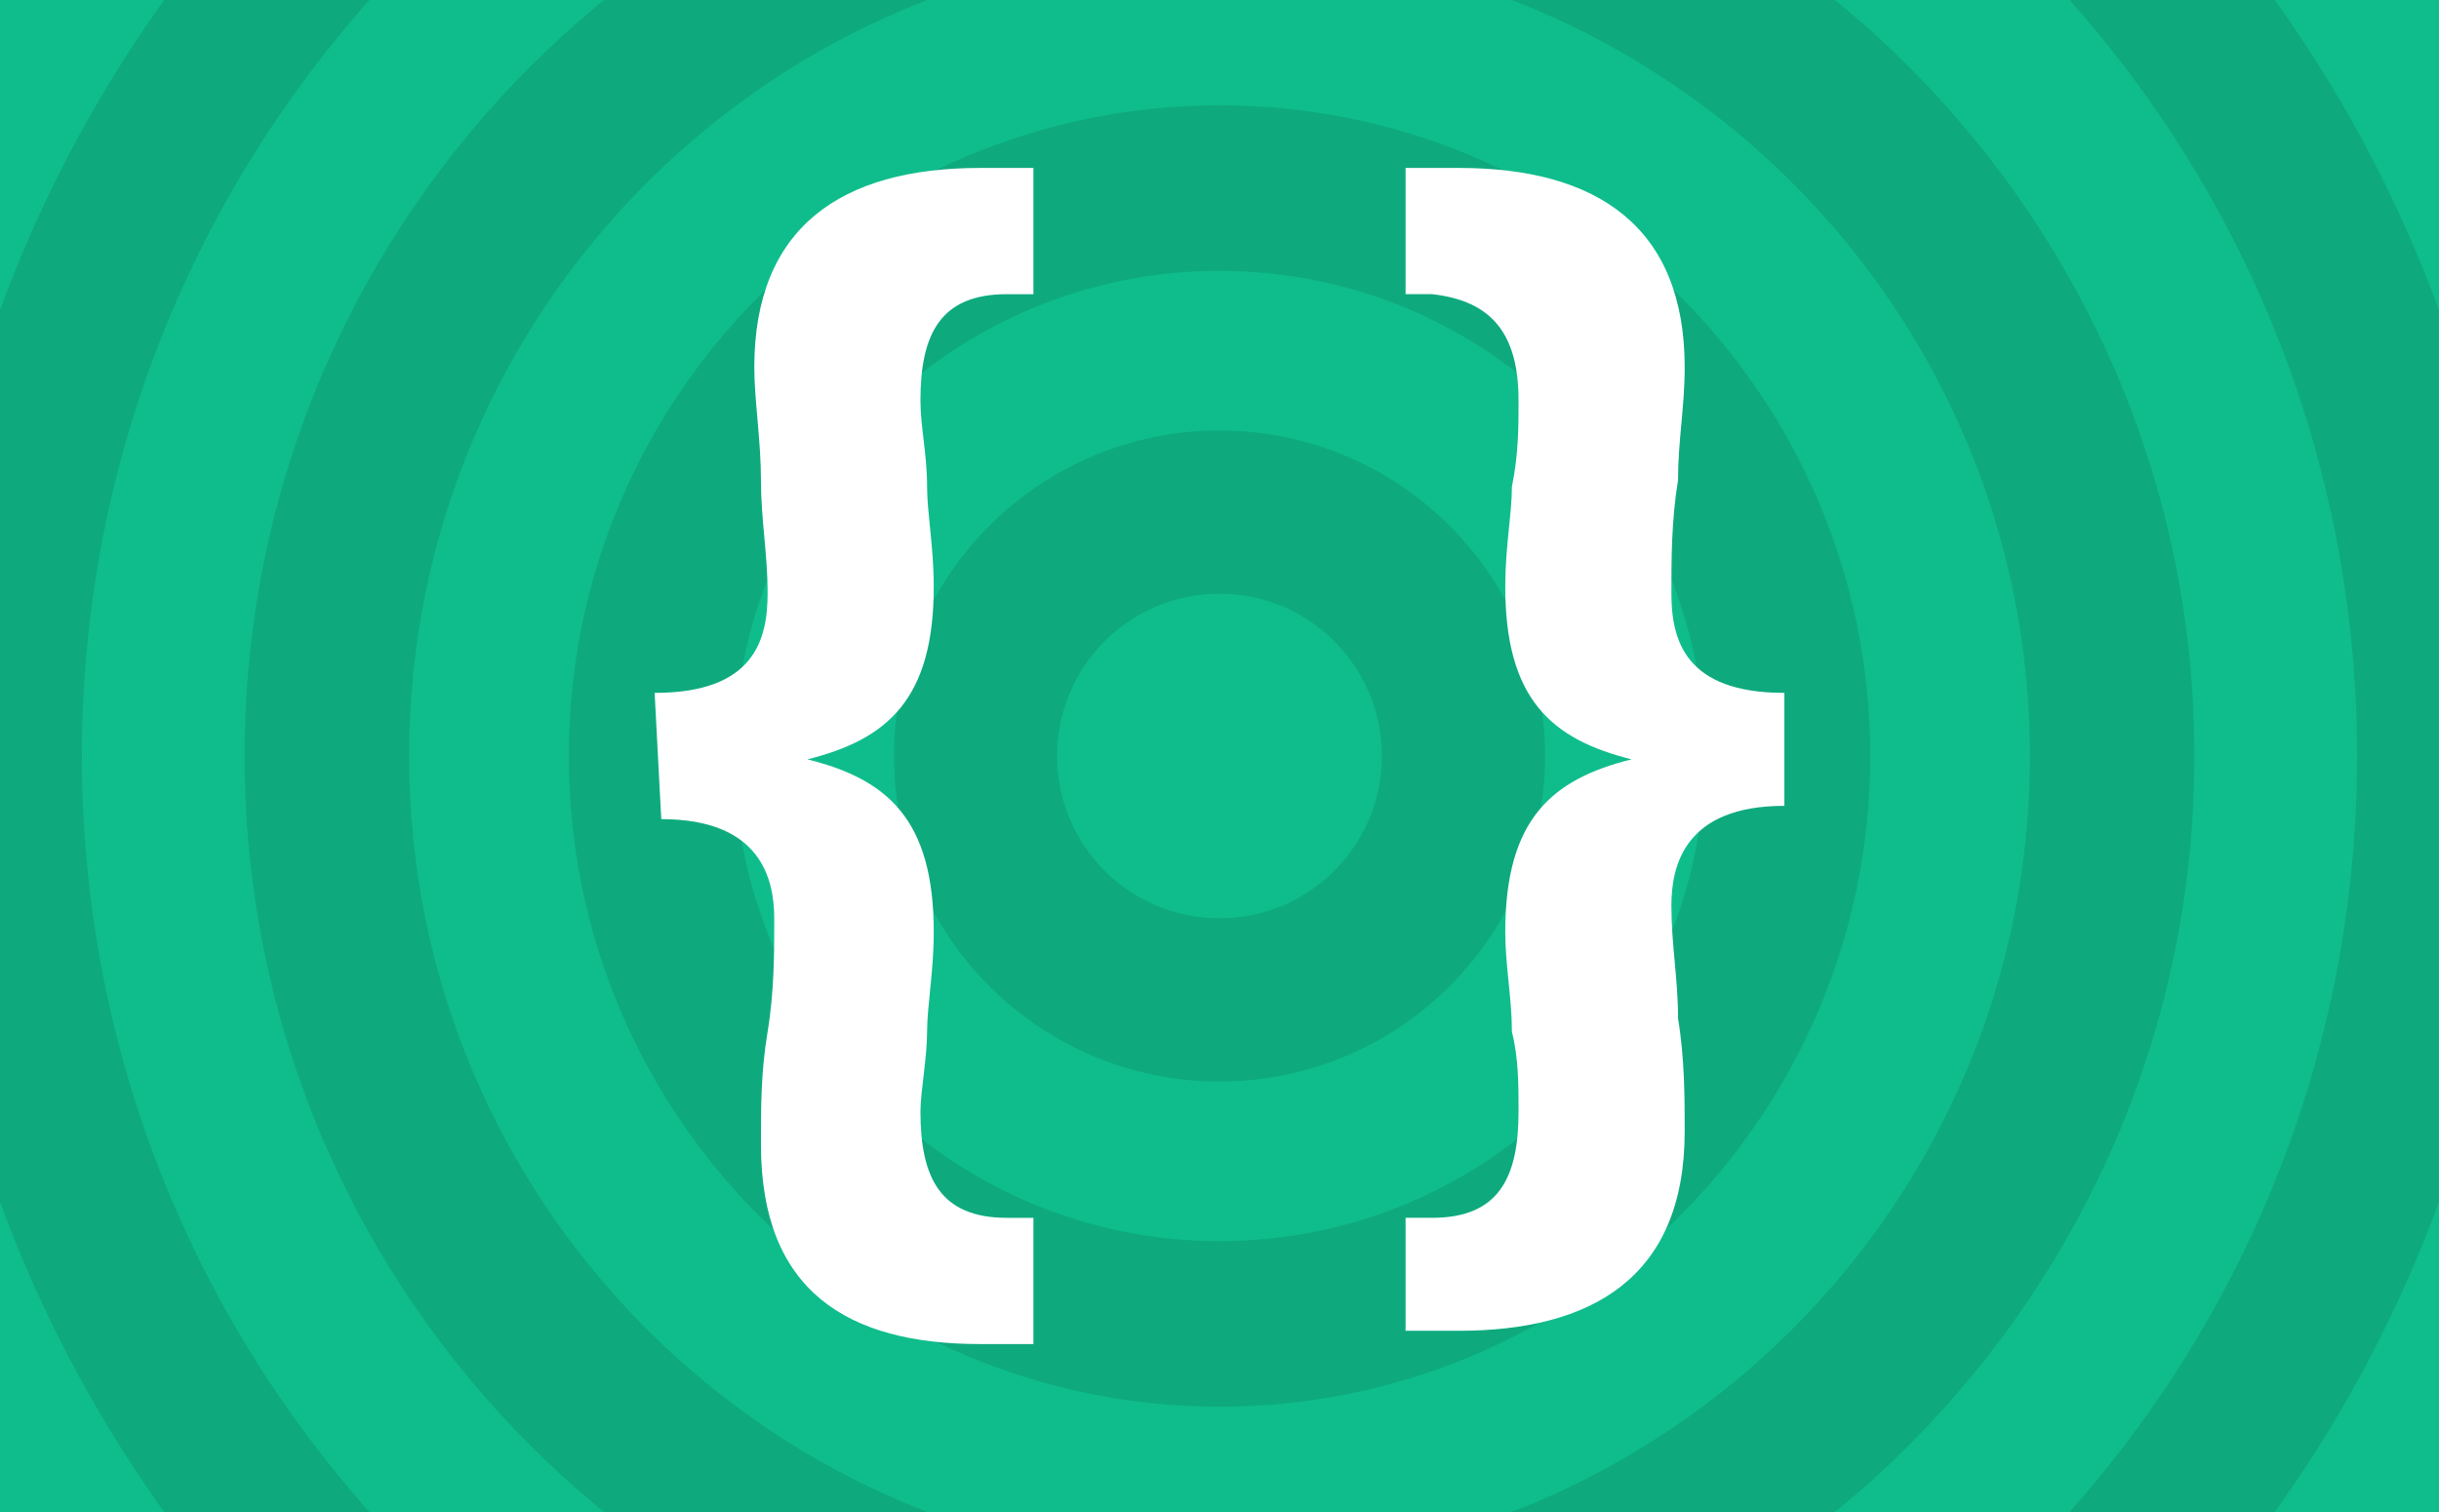
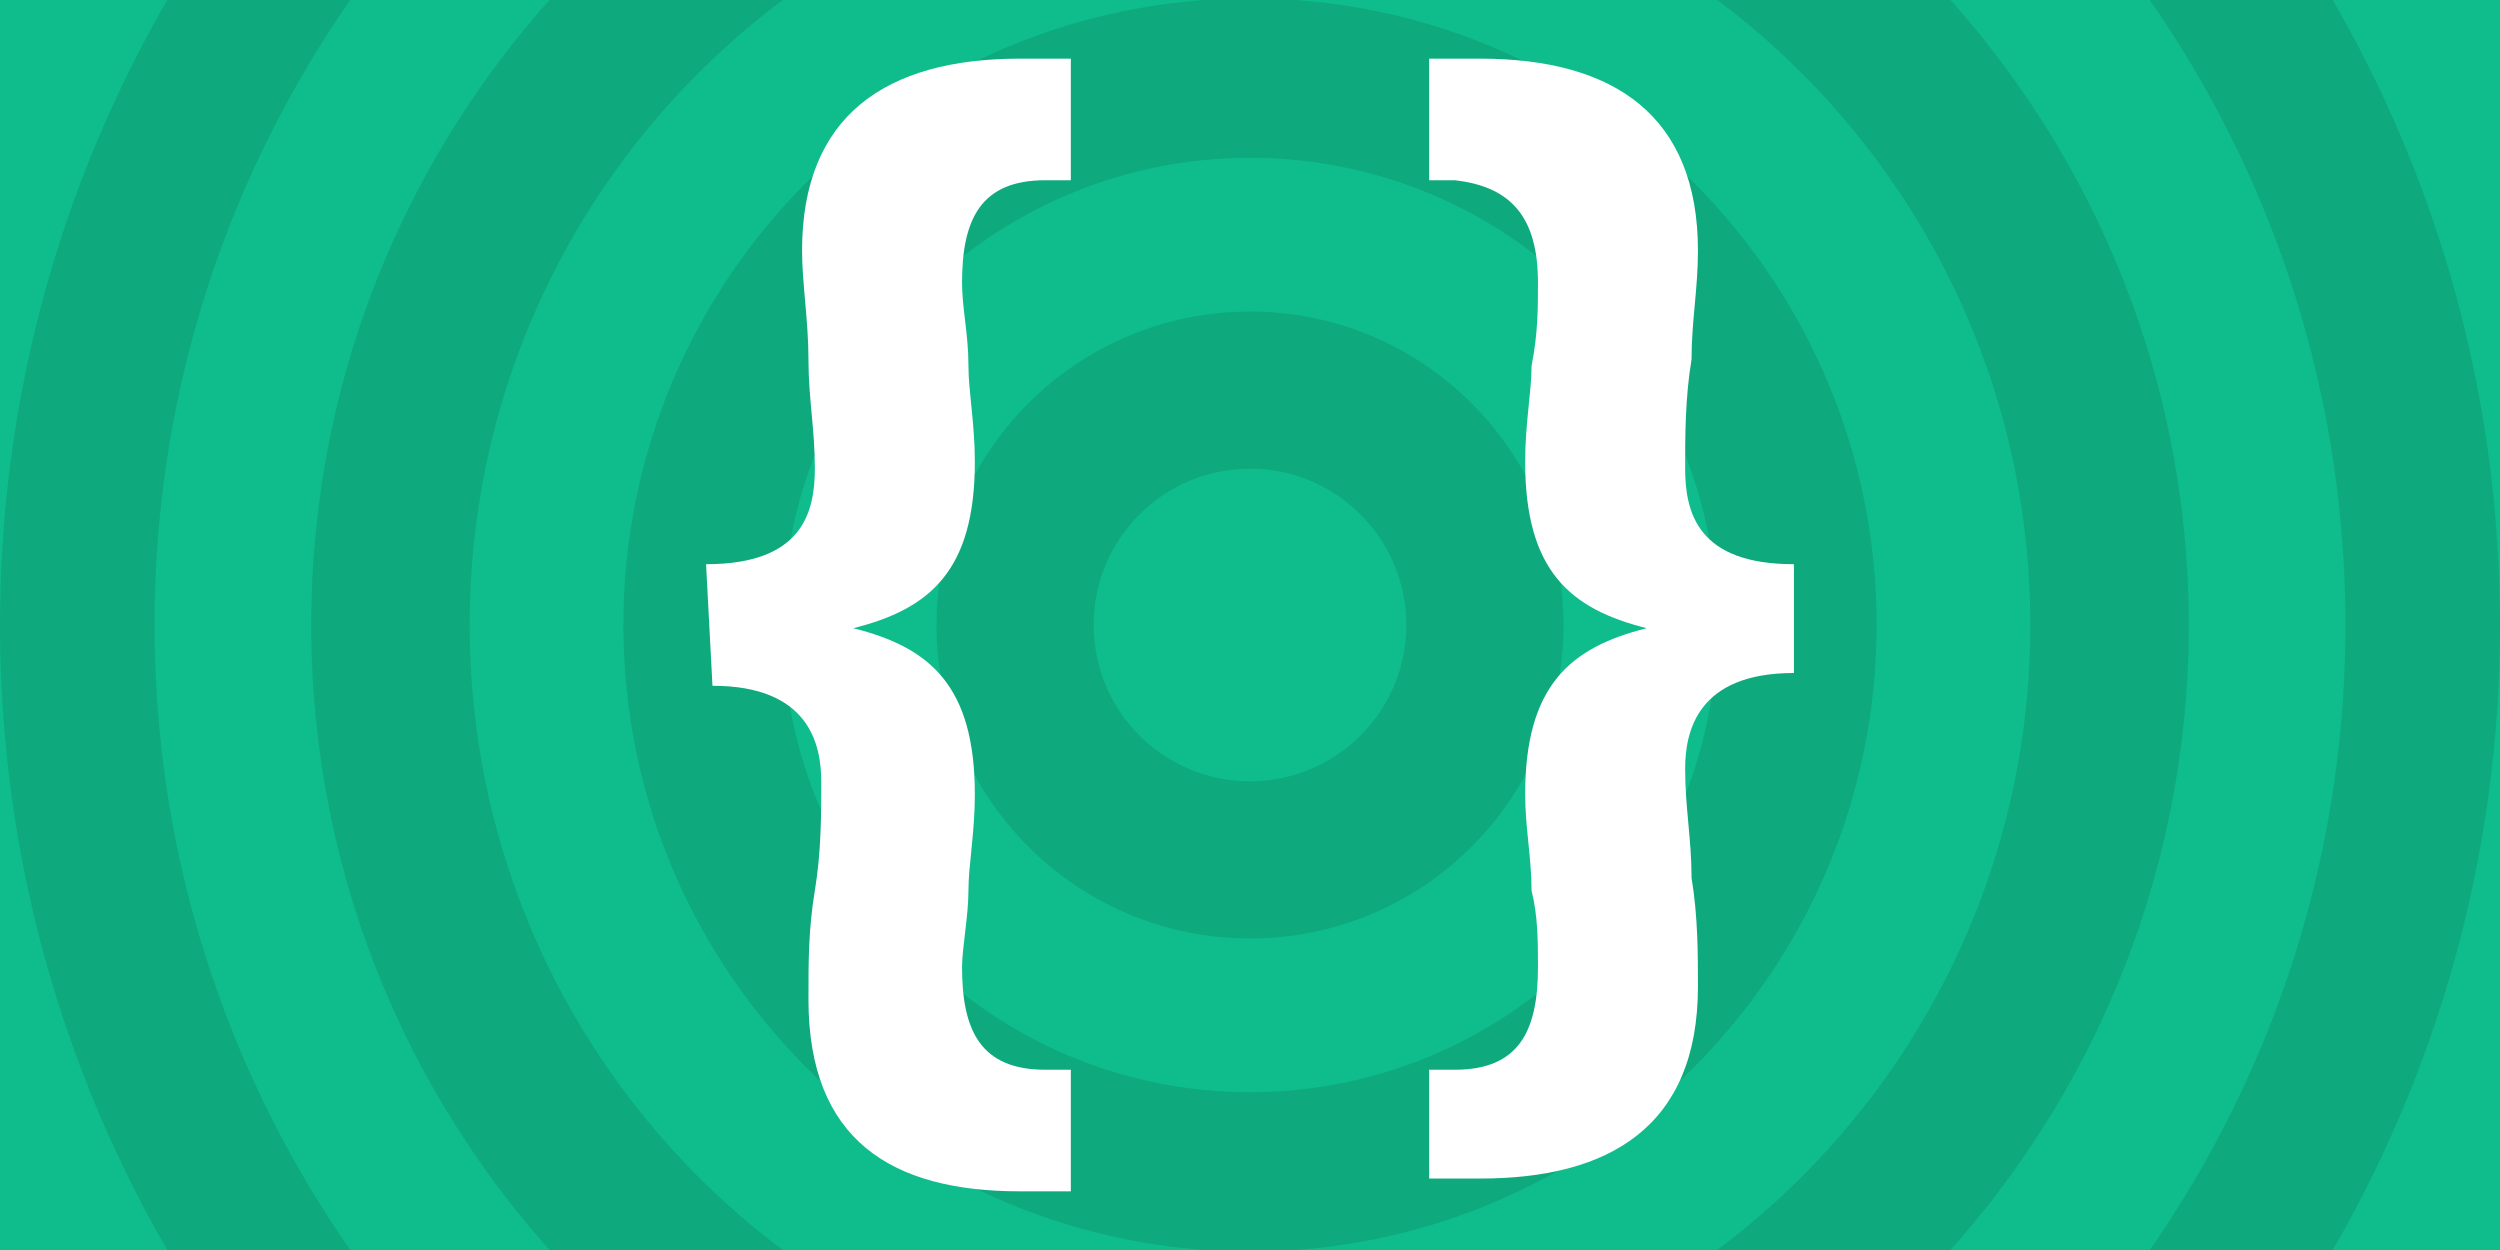
- <svg xmlns="http://www.w3.org/2000/svg" width="600" height="372">
-   <path fill="#0fbd8c" d="M0 0h600v372H0z" />
-   <path fill="#ffd641" d="M-19.344 186C-19.344 9.631 123.631-133.344 300-133.344c176.369 0 319.344 142.975 319.344 319.344 0 176.369-142.975 319.344-319.344 319.344-176.369 0-319.344-142.975-319.344-319.344Z" style="fill:#0eaa7e;fill-opacity:1;fill-rule:nonzero;stroke-linecap:butt;stroke-linejoin:miter;stroke-miterlimit:10;stroke-dasharray:none;stroke-dashoffset:0" />
-   <path fill="#ffc800" d="M20.156 186C20.156 31.446 145.446-93.844 300-93.844c154.554 0 279.844 125.29 279.844 279.844 0 154.554-125.29 279.844-279.844 279.844S20.156 340.554 20.156 186Z" style="fill:#0fbd8c;fill-opacity:1;fill-rule:nonzero;stroke-linecap:butt;stroke-linejoin:miter;stroke-miterlimit:10;stroke-dasharray:none;stroke-dashoffset:0" />
-   <path fill="#ffd641" d="M60.156 186c0-132.462 107.382-239.844 239.844-239.844 132.462 0 239.844 107.382 239.844 239.844 0 132.462-107.382 239.844-239.844 239.844-132.462 0-239.844-107.382-239.844-239.844Z" style="fill:#0eaa7e;fill-opacity:1;fill-rule:nonzero;stroke-linecap:butt;stroke-linejoin:miter;stroke-miterlimit:10;stroke-dasharray:none;stroke-dashoffset:0" />
-   <path fill="#ffc800" d="M100.656 186C100.656 75.905 189.905-13.344 300-13.344c110.095 0 199.344 89.249 199.344 199.344 0 110.095-89.249 199.344-199.344 199.344-110.095 0-199.344-89.249-199.344-199.344z" style="fill:#0fbd8c;fill-opacity:1;fill-rule:nonzero;stroke-linecap:butt;stroke-linejoin:miter;stroke-miterlimit:10;stroke-dasharray:none;stroke-dashoffset:0" />
-   <path fill="#ffd641" d="M139.906 186c0-88.418 71.677-160.094 160.094-160.094S460.094 97.582 460.094 186c0 88.418-71.677 160.094-160.094 160.094-88.418 0-160.094-71.677-160.094-160.094z" style="fill:#0eaa7e;fill-opacity:1;fill-rule:nonzero;stroke-linecap:butt;stroke-linejoin:miter;stroke-miterlimit:10;stroke-dasharray:none;stroke-dashoffset:0" />
-   <path fill="#ffc800" d="M180.656 186c0-65.912 53.432-119.344 119.344-119.344 65.912 0 119.344 53.432 119.344 119.344 0 65.912-53.432 119.344-119.344 119.344s-119.344-53.432-119.344-119.344z" style="fill:#0fbd8c;fill-opacity:1;fill-rule:nonzero;stroke-linecap:butt;stroke-linejoin:miter;stroke-miterlimit:10;stroke-dasharray:none;stroke-dashoffset:0" />
-   <path fill="#ffd641" d="M219.906 186c0-44.235 35.859-80.094 80.094-80.094 44.235 0 80.094 35.859 80.094 80.094 0 44.235-35.859 80.094-80.094 80.094s-80.094-35.859-80.094-80.094z" style="fill:#0eaa7e;fill-opacity:1;fill-rule:nonzero;stroke-linecap:butt;stroke-linejoin:miter;stroke-miterlimit:10;stroke-dasharray:none;stroke-dashoffset:0" />
-   <path fill="#ffc800" d="M260.073 186c0-22.051 17.876-39.927 39.927-39.927 22.051 0 39.927 17.876 39.927 39.927 0 22.051-17.876 39.927-39.927 39.927-22.051 0-39.927-17.876-39.927-39.927z" style="fill:#0fbd8c;fill-opacity:1;fill-rule:nonzero;stroke-linecap:butt;stroke-linejoin:miter;stroke-miterlimit:10;stroke-dasharray:none;stroke-dashoffset:0" />
-   <path fill="#fff" d="M161.04 170.47c24.522 0 27.792-13.079 27.792-24.524 0-9.809-1.635-17.984-1.635-27.792 0-9.808-1.635-19.618-1.635-27.792 0-34.332 21.254-49.046 55.585-49.046h13.079v31.062h-6.539c-16.348 0-21.254 9.809-21.254 26.158 0 6.539 1.635 13.079 1.635 21.254 0 6.539 1.635 14.714 1.635 24.524 0 27.792-11.444 37.602-31.062 42.506 19.618 4.905 31.062 14.714 31.062 42.506 0 9.809-1.635 17.984-1.635 24.522 0 6.539-1.635 14.714-1.635 19.618 0 16.348 4.905 26.158 21.254 26.158h6.539V330.685h-13.079c-32.698 0-53.95-13.079-53.95-49.046 0-9.809 0-17.984 1.635-27.792 1.635-9.808 1.635-19.618 1.635-27.792 0-9.809-3.27-24.523-27.792-24.523zm277.921 27.792c-24.522 0-27.792 14.714-27.792 24.522 0 9.809 1.635 17.984 1.635 27.792 1.635 9.809 1.635 19.618 1.635 27.792 0 35.967-22.888 49.046-55.585 49.046h-13.079v-27.792h6.539c16.348 0 21.254-9.809 21.254-26.158 0-6.539 0-13.079-1.635-19.618 0-8.174-1.635-16.348-1.635-24.522 0-27.792 11.444-37.602 31.062-42.506-19.618-4.905-31.062-14.714-31.062-42.506 0-9.809 1.635-17.984 1.635-24.524 1.635-8.174 1.635-14.714 1.635-21.254 0-16.348-6.539-24.523-21.254-26.158h-6.539V41.315h13.079c34.332 0 55.585 14.714 55.585 49.046 0 9.809-1.635 17.984-1.635 27.792-1.635 9.809-1.635 19.618-1.635 27.792 0 11.444 3.27 24.523 27.792 24.523z" />
+ <svg xmlns="http://www.w3.org/2000/svg" width="600" height="300">
+   <path fill="#0fbd8c" d="M0 0h600v300H0Z" style="stroke-width:.898" />
+   <path fill="#ffd641" d="M-19.344 186C-19.344 9.631 123.631-133.344 300-133.344c176.369 0 319.344 142.975 319.344 319.344 0 176.369-142.975 319.344-319.344 319.344-176.369 0-319.344-142.975-319.344-319.344Z" style="fill:#0eaa7e;fill-opacity:1;fill-rule:nonzero;stroke-linecap:butt;stroke-linejoin:miter;stroke-miterlimit:10;stroke-dasharray:none;stroke-dashoffset:0" transform="matrix(.93943 0 0 .93943 18.17231 -24.73317)" />
+   <path fill="#ffc800" d="M20.156 186C20.156 31.446 145.446-93.844 300-93.844c154.554 0 279.844 125.29 279.844 279.844 0 154.554-125.29 279.844-279.844 279.844S20.156 340.554 20.156 186Z" style="fill:#0fbd8c;fill-opacity:1;fill-rule:nonzero;stroke-linecap:butt;stroke-linejoin:miter;stroke-miterlimit:10;stroke-dasharray:none;stroke-dashoffset:0" transform="matrix(.93943 0 0 .93943 18.17231 -24.73317)" />
+   <path fill="#ffd641" d="M60.156 186c0-132.462 107.382-239.844 239.844-239.844 132.462 0 239.844 107.382 239.844 239.844 0 132.462-107.382 239.844-239.844 239.844-132.462 0-239.844-107.382-239.844-239.844Z" style="fill:#0eaa7e;fill-opacity:1;fill-rule:nonzero;stroke-linecap:butt;stroke-linejoin:miter;stroke-miterlimit:10;stroke-dasharray:none;stroke-dashoffset:0" transform="matrix(.93943 0 0 .93943 18.17231 -24.73317)" />
+   <path fill="#ffc800" d="M100.656 186C100.656 75.905 189.905-13.344 300-13.344c110.095 0 199.344 89.249 199.344 199.344 0 110.095-89.249 199.344-199.344 199.344-110.095 0-199.344-89.249-199.344-199.344z" style="fill:#0fbd8c;fill-opacity:1;fill-rule:nonzero;stroke-linecap:butt;stroke-linejoin:miter;stroke-miterlimit:10;stroke-dasharray:none;stroke-dashoffset:0" transform="matrix(.93943 0 0 .93943 18.17231 -24.73317)" />
+   <path fill="#ffd641" d="M139.906 186c0-88.418 71.677-160.094 160.094-160.094S460.094 97.582 460.094 186c0 88.418-71.677 160.094-160.094 160.094-88.418 0-160.094-71.677-160.094-160.094z" style="fill:#0eaa7e;fill-opacity:1;fill-rule:nonzero;stroke-linecap:butt;stroke-linejoin:miter;stroke-miterlimit:10;stroke-dasharray:none;stroke-dashoffset:0" transform="matrix(.93943 0 0 .93943 18.17231 -24.73317)" />
+   <path fill="#ffc800" d="M180.656 186c0-65.912 53.432-119.344 119.344-119.344 65.912 0 119.344 53.432 119.344 119.344 0 65.912-53.432 119.344-119.344 119.344s-119.344-53.432-119.344-119.344z" style="fill:#0fbd8c;fill-opacity:1;fill-rule:nonzero;stroke-linecap:butt;stroke-linejoin:miter;stroke-miterlimit:10;stroke-dasharray:none;stroke-dashoffset:0" transform="matrix(.93943 0 0 .93943 18.17231 -24.73317)" />
+   <path fill="#ffd641" d="M219.906 186c0-44.235 35.859-80.094 80.094-80.094 44.235 0 80.094 35.859 80.094 80.094 0 44.235-35.859 80.094-80.094 80.094s-80.094-35.859-80.094-80.094z" style="fill:#0eaa7e;fill-opacity:1;fill-rule:nonzero;stroke-linecap:butt;stroke-linejoin:miter;stroke-miterlimit:10;stroke-dasharray:none;stroke-dashoffset:0" transform="matrix(.93943 0 0 .93943 18.17231 -24.73317)" />
+   <path fill="#ffc800" d="M260.073 186c0-22.051 17.876-39.927 39.927-39.927 22.051 0 39.927 17.876 39.927 39.927 0 22.051-17.876 39.927-39.927 39.927-22.051 0-39.927-17.876-39.927-39.927z" style="fill:#0fbd8c;fill-opacity:1;fill-rule:nonzero;stroke-linecap:butt;stroke-linejoin:miter;stroke-miterlimit:10;stroke-dasharray:none;stroke-dashoffset:0" transform="matrix(.93943 0 0 .93943 18.17231 -24.73317)" />
+   <path fill="#fff" d="M169.457 135.41c23.037 0 26.109-12.287 26.109-23.038 0-9.215-1.536-16.894-1.536-26.109 0-9.214-1.536-18.43-1.536-26.109 0-32.252 19.966-46.075 52.218-46.075h12.287v29.18h-6.143c-15.358 0-19.966 9.215-19.966 24.573 0 6.143 1.536 12.287 1.536 19.966 0 6.143 1.536 13.823 1.536 23.038 0 26.109-10.751 35.324-29.18 39.931 18.43 4.607 29.18 13.823 29.18 39.931 0 9.215-1.536 16.894-1.536 23.037 0 6.143-1.536 13.823-1.536 18.43 0 15.358 4.607 24.573 19.966 24.573h6.143v29.18h-12.287c-30.717 0-50.682-12.287-50.682-46.075 0-9.215 0-16.894 1.536-26.109 1.536-9.214 1.536-18.43 1.536-26.109 0-9.215-3.072-23.038-26.109-23.038zm261.086 26.109c-23.037 0-26.109 13.823-26.109 23.037 0 9.215 1.536 16.894 1.536 26.109 1.536 9.215 1.536 18.43 1.536 26.109 0 33.789-21.501 46.075-52.218 46.075h-12.287v-26.109h6.143c15.358 0 19.966-9.215 19.966-24.573 0-6.143 0-12.287-1.536-18.43 0-7.679-1.536-15.358-1.536-23.037 0-26.109 10.751-35.324 29.18-39.931-18.43-4.607-29.18-13.823-29.18-39.931 0-9.215 1.536-16.894 1.536-23.038 1.536-7.679 1.536-13.823 1.536-19.966 0-15.358-6.143-23.038-19.966-24.573h-6.143V14.079h12.287c32.252 0 52.218 13.823 52.218 46.075 0 9.215-1.536 16.894-1.536 26.109-1.536 9.215-1.536 18.43-1.536 26.109 0 10.751 3.072 23.038 26.109 23.038z" />
</svg>
